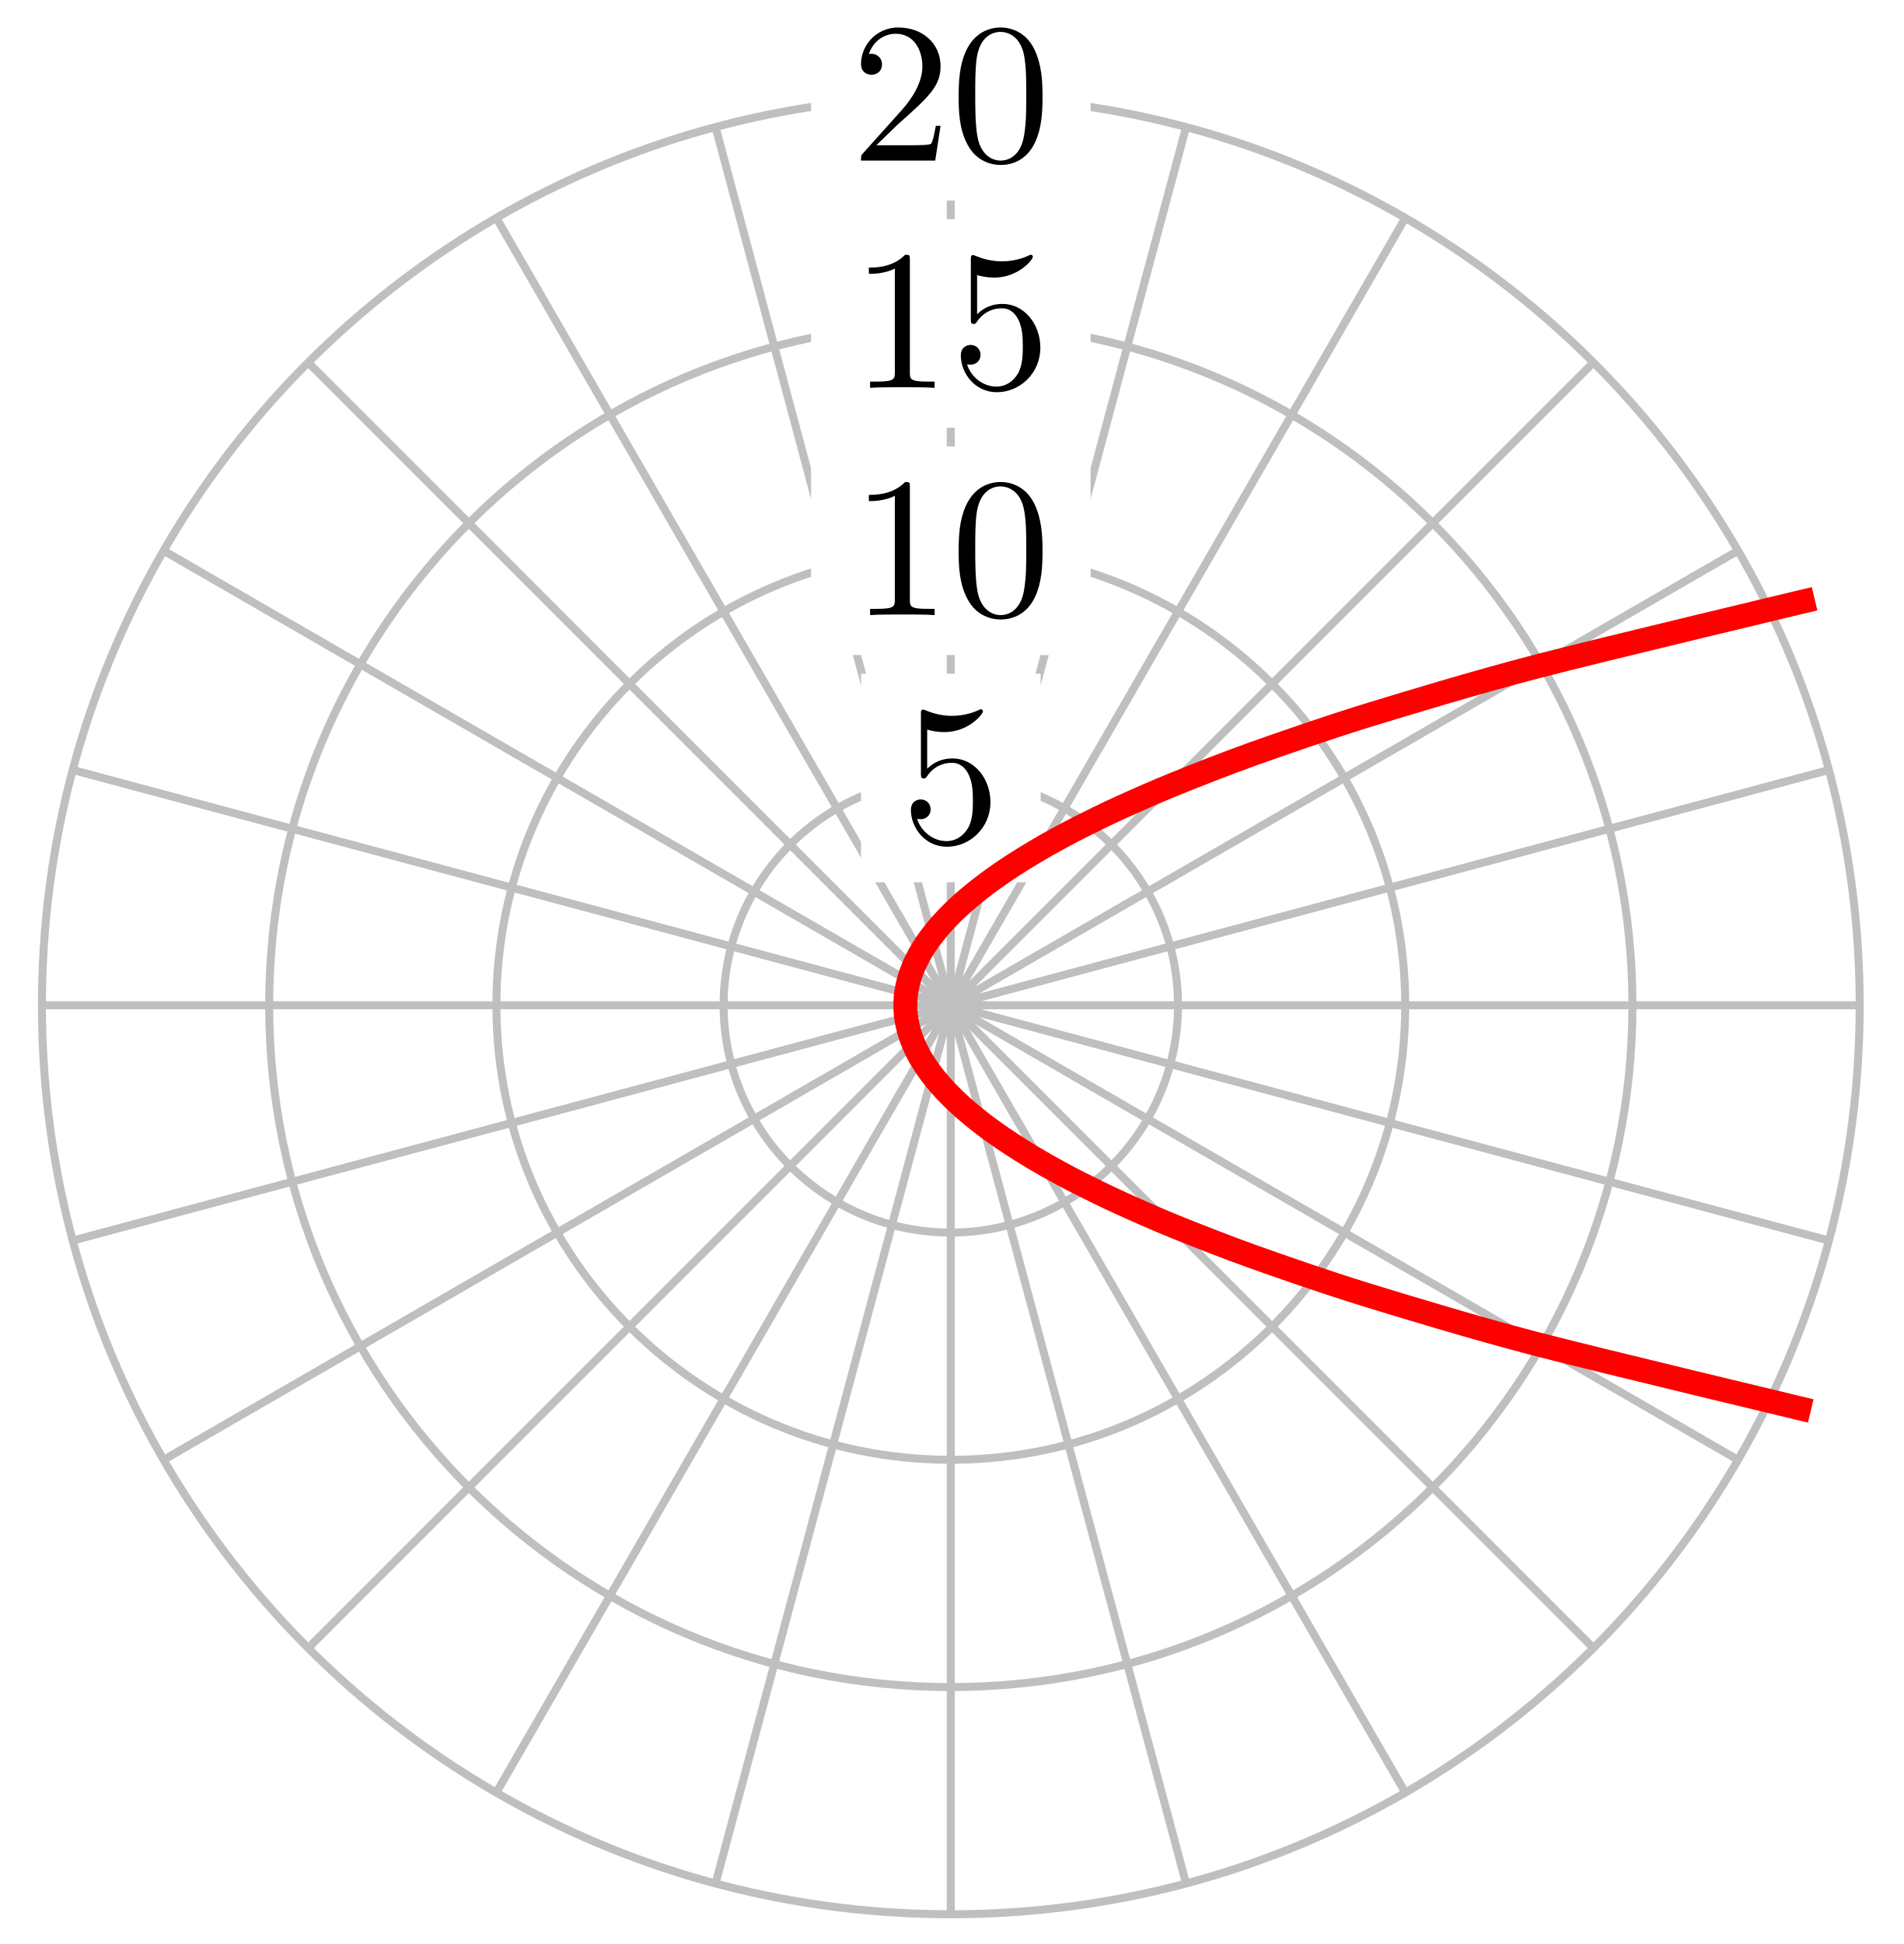
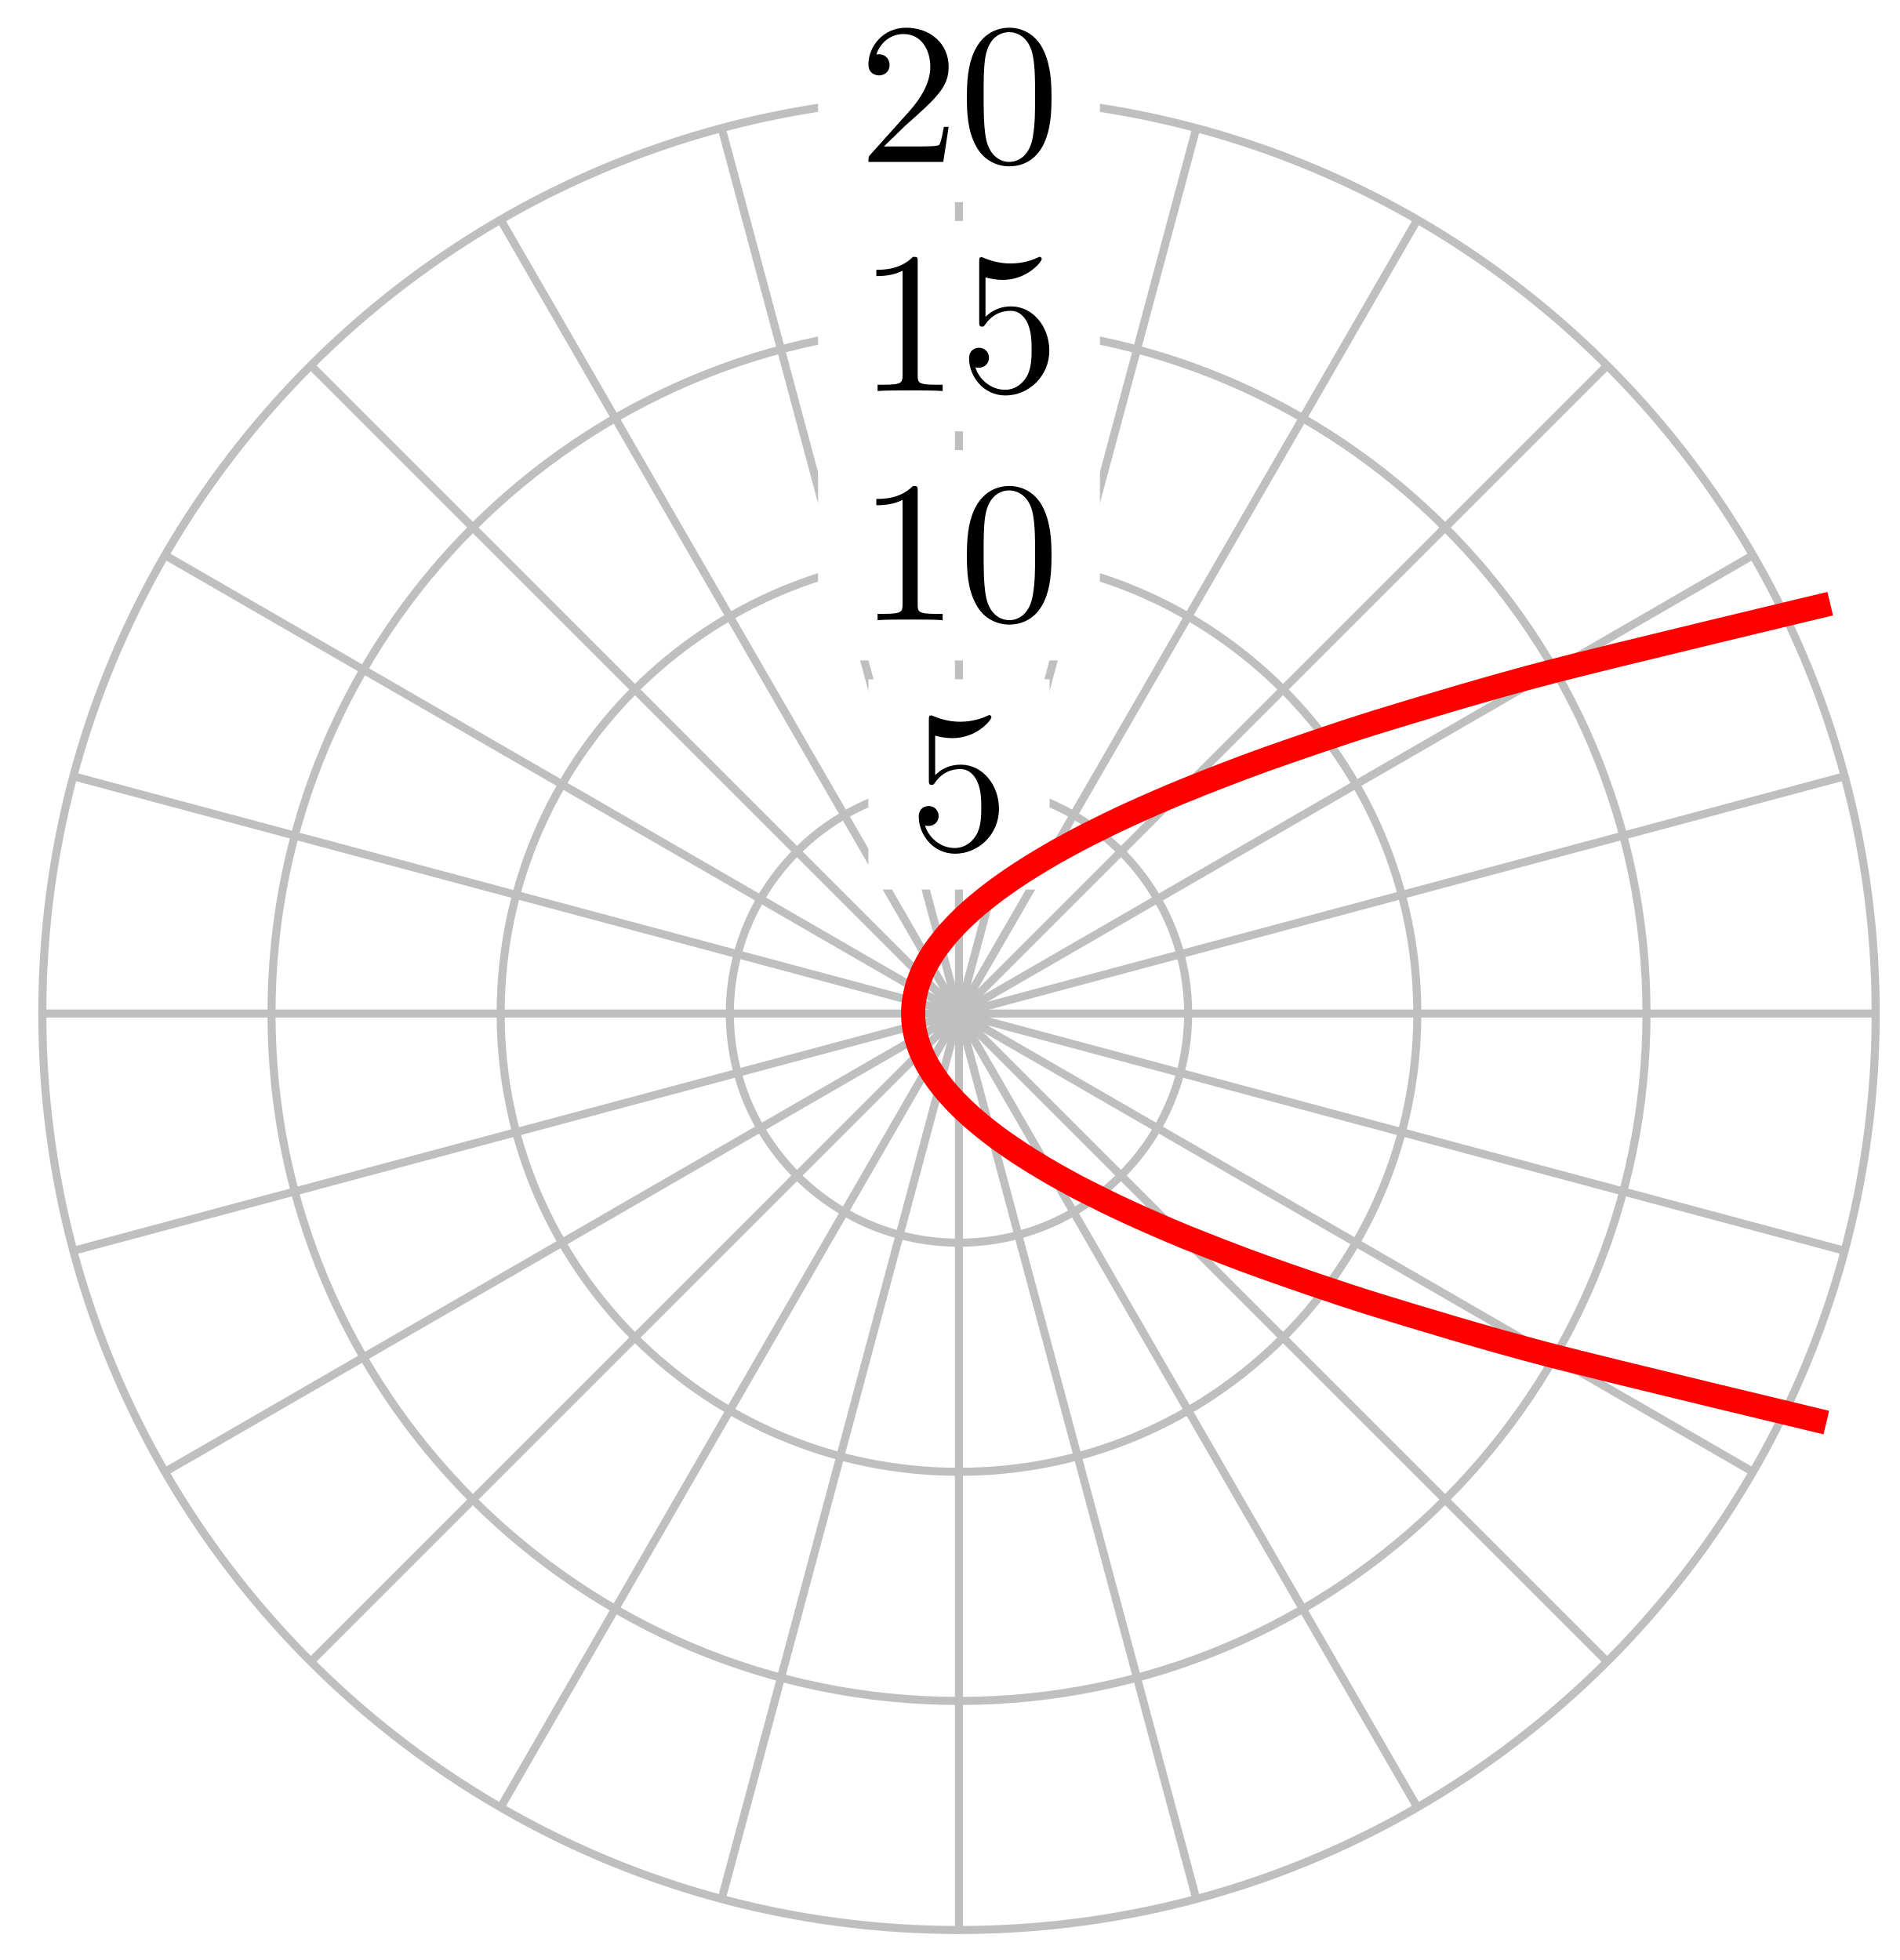
- <svg xmlns="http://www.w3.org/2000/svg" xmlns:xlink="http://www.w3.org/1999/xlink" width="95pt" height="97pt" viewBox="0 0 95 97" version="1.1">
+ <svg xmlns="http://www.w3.org/2000/svg" xmlns:xlink="http://www.w3.org/1999/xlink" width="94pt" height="97pt" viewBox="0 0 94 97" version="1.1">
  <defs>
    <g>
      <symbol overflow="visible" id="glyph0-0">
        <path style="stroke:none;" d="" />
      </symbol>
      <symbol overflow="visible" id="glyph0-1">
        <path style="stroke:none;" d="M 4.469 -2 C 4.469 -3.188 3.656 -4.188 2.578 -4.188 C 2.109 -4.188 1.672 -4.031 1.312 -3.672 L 1.312 -5.625 C 1.516 -5.562 1.844 -5.5 2.156 -5.5 C 3.391 -5.5 4.094 -6.406 4.094 -6.531 C 4.094 -6.594 4.062 -6.641 3.984 -6.641 C 3.984 -6.641 3.953 -6.641 3.906 -6.609 C 3.703 -6.516 3.219 -6.312 2.547 -6.312 C 2.156 -6.312 1.688 -6.391 1.219 -6.594 C 1.141 -6.625 1.125 -6.625 1.109 -6.625 C 1 -6.625 1 -6.547 1 -6.391 L 1 -3.438 C 1 -3.266 1 -3.188 1.141 -3.188 C 1.219 -3.188 1.234 -3.203 1.281 -3.266 C 1.391 -3.422 1.75 -3.969 2.562 -3.969 C 3.078 -3.969 3.328 -3.516 3.406 -3.328 C 3.562 -2.953 3.594 -2.578 3.594 -2.078 C 3.594 -1.719 3.594 -1.125 3.344 -0.703 C 3.109 -0.312 2.734 -0.062 2.281 -0.062 C 1.562 -0.062 0.984 -0.594 0.812 -1.172 C 0.844 -1.172 0.875 -1.156 0.984 -1.156 C 1.312 -1.156 1.484 -1.406 1.484 -1.641 C 1.484 -1.891 1.312 -2.141 0.984 -2.141 C 0.844 -2.141 0.5 -2.062 0.5 -1.609 C 0.5 -0.75 1.188 0.219 2.297 0.219 C 3.453 0.219 4.469 -0.734 4.469 -2 Z M 4.469 -2 " />
      </symbol>
      <symbol overflow="visible" id="glyph0-2">
        <path style="stroke:none;" d="M 2.938 -6.375 C 2.938 -6.625 2.938 -6.641 2.703 -6.641 C 2.078 -6 1.203 -6 0.891 -6 L 0.891 -5.688 C 1.094 -5.688 1.672 -5.688 2.188 -5.953 L 2.188 -0.781 C 2.188 -0.422 2.156 -0.312 1.266 -0.312 L 0.953 -0.312 L 0.953 0 C 1.297 -0.031 2.156 -0.031 2.562 -0.031 C 2.953 -0.031 3.828 -0.031 4.172 0 L 4.172 -0.312 L 3.859 -0.312 C 2.953 -0.312 2.938 -0.422 2.938 -0.781 Z M 2.938 -6.375 " />
      </symbol>
      <symbol overflow="visible" id="glyph0-3">
        <path style="stroke:none;" d="M 4.578 -3.188 C 4.578 -3.984 4.531 -4.781 4.188 -5.516 C 3.734 -6.484 2.906 -6.641 2.5 -6.641 C 1.891 -6.641 1.172 -6.375 0.75 -5.453 C 0.438 -4.766 0.391 -3.984 0.391 -3.188 C 0.391 -2.438 0.422 -1.547 0.844 -0.781 C 1.266 0.016 2 0.219 2.484 0.219 C 3.016 0.219 3.781 0.016 4.219 -0.938 C 4.531 -1.625 4.578 -2.406 4.578 -3.188 Z M 2.484 0 C 2.094 0 1.5 -0.25 1.328 -1.203 C 1.219 -1.797 1.219 -2.719 1.219 -3.312 C 1.219 -3.953 1.219 -4.609 1.297 -5.141 C 1.484 -6.328 2.234 -6.422 2.484 -6.422 C 2.812 -6.422 3.469 -6.234 3.656 -5.25 C 3.766 -4.688 3.766 -3.938 3.766 -3.312 C 3.766 -2.562 3.766 -1.891 3.656 -1.25 C 3.5 -0.297 2.938 0 2.484 0 Z M 2.484 0 " />
      </symbol>
      <symbol overflow="visible" id="glyph0-4">
        <path style="stroke:none;" d="M 1.266 -0.766 L 2.328 -1.797 C 3.875 -3.172 4.469 -3.703 4.469 -4.703 C 4.469 -5.844 3.578 -6.641 2.359 -6.641 C 1.234 -6.641 0.5 -5.719 0.5 -4.828 C 0.5 -4.281 1 -4.281 1.031 -4.281 C 1.203 -4.281 1.547 -4.391 1.547 -4.812 C 1.547 -5.062 1.359 -5.328 1.016 -5.328 C 0.938 -5.328 0.922 -5.328 0.891 -5.312 C 1.109 -5.969 1.656 -6.328 2.234 -6.328 C 3.141 -6.328 3.562 -5.516 3.562 -4.703 C 3.562 -3.906 3.078 -3.125 2.516 -2.5 L 0.609 -0.375 C 0.5 -0.266 0.5 -0.234 0.5 0 L 4.203 0 L 4.469 -1.734 L 4.234 -1.734 C 4.172 -1.438 4.109 -1 4 -0.844 C 3.938 -0.766 3.281 -0.766 3.062 -0.766 Z M 1.266 -0.766 " />
      </symbol>
    </g>
  </defs>
  <g id="surface1">
    <path style="fill:none;stroke-width:0.399;stroke-linecap:butt;stroke-linejoin:miter;stroke:rgb(75%,75%,75%);stroke-opacity:1;stroke-miterlimit:10;" d="M -0.002 -0 L 45.358 -0 " transform="matrix(1,0,0,-1.00003,47.451,50.16009)" />
    <path style="fill:none;stroke-width:0.399;stroke-linecap:butt;stroke-linejoin:miter;stroke:rgb(75%,75%,75%);stroke-opacity:1;stroke-miterlimit:10;" d="M -0.002 -0 L 43.811 11.738 " transform="matrix(1,0,0,-1.00003,47.451,50.16009)" />
    <path style="fill:none;stroke-width:0.399;stroke-linecap:butt;stroke-linejoin:miter;stroke:rgb(75%,75%,75%);stroke-opacity:1;stroke-miterlimit:10;" d="M -0.002 -0 L 39.279 22.679 " transform="matrix(1,0,0,-1.00003,47.451,50.16009)" />
    <path style="fill:none;stroke-width:0.399;stroke-linecap:butt;stroke-linejoin:miter;stroke:rgb(75%,75%,75%);stroke-opacity:1;stroke-miterlimit:10;" d="M -0.002 -0 L 32.072 32.073 " transform="matrix(1,0,0,-1.00003,47.451,50.16009)" />
    <path style="fill:none;stroke-width:0.399;stroke-linecap:butt;stroke-linejoin:miter;stroke:rgb(75%,75%,75%);stroke-opacity:1;stroke-miterlimit:10;" d="M -0.002 -0 L 22.678 39.28 " transform="matrix(1,0,0,-1.00003,47.451,50.16009)" />
    <path style="fill:none;stroke-width:0.399;stroke-linecap:butt;stroke-linejoin:miter;stroke:rgb(75%,75%,75%);stroke-opacity:1;stroke-miterlimit:10;" d="M -0.002 -0 L 11.74 43.811 " transform="matrix(1,0,0,-1.00003,47.451,50.16009)" />
    <path style="fill:none;stroke-width:0.399;stroke-linecap:butt;stroke-linejoin:miter;stroke:rgb(75%,75%,75%);stroke-opacity:1;stroke-miterlimit:10;" d="M -0.002 -0 L -0.002 45.354 " transform="matrix(1,0,0,-1.00003,47.451,50.16009)" />
    <path style="fill:none;stroke-width:0.399;stroke-linecap:butt;stroke-linejoin:miter;stroke:rgb(75%,75%,75%);stroke-opacity:1;stroke-miterlimit:10;" d="M -0.002 -0 L -11.74 43.811 " transform="matrix(1,0,0,-1.00003,47.451,50.16009)" />
    <path style="fill:none;stroke-width:0.399;stroke-linecap:butt;stroke-linejoin:miter;stroke:rgb(75%,75%,75%);stroke-opacity:1;stroke-miterlimit:10;" d="M -0.002 -0 L -22.678 39.28 " transform="matrix(1,0,0,-1.00003,47.451,50.16009)" />
    <path style="fill:none;stroke-width:0.399;stroke-linecap:butt;stroke-linejoin:miter;stroke:rgb(75%,75%,75%);stroke-opacity:1;stroke-miterlimit:10;" d="M -0.002 -0 L -32.072 32.073 " transform="matrix(1,0,0,-1.00003,47.451,50.16009)" />
    <path style="fill:none;stroke-width:0.399;stroke-linecap:butt;stroke-linejoin:miter;stroke:rgb(75%,75%,75%);stroke-opacity:1;stroke-miterlimit:10;" d="M -0.002 -0 L -39.279 22.679 " transform="matrix(1,0,0,-1.00003,47.451,50.16009)" />
    <path style="fill:none;stroke-width:0.399;stroke-linecap:butt;stroke-linejoin:miter;stroke:rgb(75%,75%,75%);stroke-opacity:1;stroke-miterlimit:10;" d="M -0.002 -0 L -43.81 11.738 " transform="matrix(1,0,0,-1.00003,47.451,50.16009)" />
    <path style="fill:none;stroke-width:0.399;stroke-linecap:butt;stroke-linejoin:miter;stroke:rgb(75%,75%,75%);stroke-opacity:1;stroke-miterlimit:10;" d="M -0.002 -0 L -45.357 -0 " transform="matrix(1,0,0,-1.00003,47.451,50.16009)" />
    <path style="fill:none;stroke-width:0.399;stroke-linecap:butt;stroke-linejoin:miter;stroke:rgb(75%,75%,75%);stroke-opacity:1;stroke-miterlimit:10;" d="M -0.002 -0 L -43.81 -11.738 " transform="matrix(1,0,0,-1.00003,47.451,50.16009)" />
    <path style="fill:none;stroke-width:0.399;stroke-linecap:butt;stroke-linejoin:miter;stroke:rgb(75%,75%,75%);stroke-opacity:1;stroke-miterlimit:10;" d="M -0.002 -0 L -39.279 -22.679 " transform="matrix(1,0,0,-1.00003,47.451,50.16009)" />
    <path style="fill:none;stroke-width:0.399;stroke-linecap:butt;stroke-linejoin:miter;stroke:rgb(75%,75%,75%);stroke-opacity:1;stroke-miterlimit:10;" d="M -0.002 -0 L -32.072 -32.073 " transform="matrix(1,0,0,-1.00003,47.451,50.16009)" />
    <path style="fill:none;stroke-width:0.399;stroke-linecap:butt;stroke-linejoin:miter;stroke:rgb(75%,75%,75%);stroke-opacity:1;stroke-miterlimit:10;" d="M -0.002 -0 L -22.678 -39.28 " transform="matrix(1,0,0,-1.00003,47.451,50.16009)" />
    <path style="fill:none;stroke-width:0.399;stroke-linecap:butt;stroke-linejoin:miter;stroke:rgb(75%,75%,75%);stroke-opacity:1;stroke-miterlimit:10;" d="M -0.002 -0 L -11.74 -43.811 " transform="matrix(1,0,0,-1.00003,47.451,50.16009)" />
    <path style="fill:none;stroke-width:0.399;stroke-linecap:butt;stroke-linejoin:miter;stroke:rgb(75%,75%,75%);stroke-opacity:1;stroke-miterlimit:10;" d="M -0.002 -0 L -0.002 -45.354 " transform="matrix(1,0,0,-1.00003,47.451,50.16009)" />
    <path style="fill:none;stroke-width:0.399;stroke-linecap:butt;stroke-linejoin:miter;stroke:rgb(75%,75%,75%);stroke-opacity:1;stroke-miterlimit:10;" d="M -0.002 -0 L 11.74 -43.811 " transform="matrix(1,0,0,-1.00003,47.451,50.16009)" />
    <path style="fill:none;stroke-width:0.399;stroke-linecap:butt;stroke-linejoin:miter;stroke:rgb(75%,75%,75%);stroke-opacity:1;stroke-miterlimit:10;" d="M -0.002 -0 L 22.678 -39.28 " transform="matrix(1,0,0,-1.00003,47.451,50.16009)" />
    <path style="fill:none;stroke-width:0.399;stroke-linecap:butt;stroke-linejoin:miter;stroke:rgb(75%,75%,75%);stroke-opacity:1;stroke-miterlimit:10;" d="M -0.002 -0 L 32.072 -32.073 " transform="matrix(1,0,0,-1.00003,47.451,50.16009)" />
    <path style="fill:none;stroke-width:0.399;stroke-linecap:butt;stroke-linejoin:miter;stroke:rgb(75%,75%,75%);stroke-opacity:1;stroke-miterlimit:10;" d="M -0.002 -0 L 39.279 -22.679 " transform="matrix(1,0,0,-1.00003,47.451,50.16009)" />
    <path style="fill:none;stroke-width:0.399;stroke-linecap:butt;stroke-linejoin:miter;stroke:rgb(75%,75%,75%);stroke-opacity:1;stroke-miterlimit:10;" d="M -0.002 -0 L 43.811 -11.738 " transform="matrix(1,0,0,-1.00003,47.451,50.16009)" />
    <path style="fill:none;stroke-width:0.399;stroke-linecap:butt;stroke-linejoin:miter;stroke:rgb(75%,75%,75%);stroke-opacity:1;stroke-miterlimit:10;" d="M 11.338 -0 C 11.338 6.261 6.264 11.339 -0.002 11.339 C -6.263 11.339 -11.338 6.261 -11.338 -0 C -11.338 -6.262 -6.263 -11.34 -0.002 -11.34 C 6.264 -11.34 11.338 -6.262 11.338 -0 Z M 11.338 -0 " transform="matrix(1,0,0,-1.00003,47.451,50.16009)" />
    <path style=" stroke:none;fill-rule:nonzero;fill:rgb(100%,100%,100%);fill-opacity:1;" d="M 42.969 44.023 L 51.934 44.023 L 51.934 33.617 L 42.969 33.617 Z M 42.969 44.023 " />
    <g style="fill:rgb(0%,0%,0%);fill-opacity:1;">
      <use xlink:href="#glyph0-1" x="44.96" y="42.031" />
    </g>
    <path style="fill:none;stroke-width:0.399;stroke-linecap:butt;stroke-linejoin:miter;stroke:rgb(75%,75%,75%);stroke-opacity:1;stroke-miterlimit:10;" d="M 22.678 -0 C 22.678 12.523 12.526 22.679 -0.002 22.679 C -12.525 22.679 -22.678 12.523 -22.678 -0 C -22.678 -12.523 -12.525 -22.679 -0.002 -22.679 C 12.526 -22.679 22.678 -12.523 22.678 -0 Z M 22.678 -0 " transform="matrix(1,0,0,-1.00003,47.451,50.16009)" />
    <path style=" stroke:none;fill-rule:nonzero;fill:rgb(100%,100%,100%);fill-opacity:1;" d="M 40.477 32.684 L 54.426 32.684 L 54.426 22.277 L 40.477 22.277 Z M 40.477 32.684 " />
    <g style="fill:rgb(0%,0%,0%);fill-opacity:1;">
      <use xlink:href="#glyph0-2" x="42.47" y="30.692" />
      <use xlink:href="#glyph0-3" x="47.451" y="30.692" />
    </g>
    <path style="fill:none;stroke-width:0.399;stroke-linecap:butt;stroke-linejoin:miter;stroke:rgb(75%,75%,75%);stroke-opacity:1;stroke-miterlimit:10;" d="M 34.018 -0 C 34.018 18.788 18.787 34.018 -0.002 34.018 C -18.787 34.018 -34.017 18.788 -34.017 -0 C -34.017 -18.789 -18.787 -34.019 -0.002 -34.019 C 18.787 -34.019 34.018 -18.789 34.018 -0 Z M 34.018 -0 " transform="matrix(1,0,0,-1.00003,47.451,50.16009)" />
    <path style=" stroke:none;fill-rule:nonzero;fill:rgb(100%,100%,100%);fill-opacity:1;" d="M 40.477 21.344 L 54.426 21.344 L 54.426 10.938 L 40.477 10.938 Z M 40.477 21.344 " />
    <g style="fill:rgb(0%,0%,0%);fill-opacity:1;">
      <use xlink:href="#glyph0-2" x="42.47" y="19.352" />
      <use xlink:href="#glyph0-1" x="47.451" y="19.352" />
    </g>
    <path style="fill:none;stroke-width:0.399;stroke-linecap:butt;stroke-linejoin:miter;stroke:rgb(75%,75%,75%);stroke-opacity:1;stroke-miterlimit:10;" d="M 45.358 -0 C 45.358 25.05 25.049 45.354 -0.002 45.354 C -25.049 45.354 -45.357 25.05 -45.357 -0 C -45.357 -25.05 -25.049 -45.354 -0.002 -45.354 C 25.049 -45.354 45.358 -25.05 45.358 -0 Z M 45.358 -0 " transform="matrix(1,0,0,-1.00003,47.451,50.16009)" />
    <path style=" stroke:none;fill-rule:nonzero;fill:rgb(100%,100%,100%);fill-opacity:1;" d="M 40.477 10.004 L 54.426 10.004 L 54.426 -0.398 L 40.477 -0.398 Z M 40.477 10.004 " />
    <g style="fill:rgb(0%,0%,0%);fill-opacity:1;">
      <use xlink:href="#glyph0-4" x="42.47" y="8.013" />
      <use xlink:href="#glyph0-3" x="47.451" y="8.013" />
    </g>
    <path style="fill:none;stroke-width:1.196;stroke-linecap:butt;stroke-linejoin:miter;stroke:rgb(100%,0%,0%);stroke-opacity:1;stroke-miterlimit:10;" d="M 43.108 20.284 C 43.108 20.284 32.342 17.714 29.233 16.902 C 26.127 16.093 22.678 15.042 20.717 14.441 C 18.76 13.835 16.432 13.023 15.119 12.558 C 13.807 12.089 12.17 11.445 11.248 11.07 C 10.322 10.699 9.135 10.171 8.459 9.863 C 7.783 9.558 6.893 9.117 6.385 8.859 C 5.877 8.601 5.19 8.226 4.799 8.008 C 4.408 7.785 3.873 7.465 3.565 7.273 C 3.256 7.082 2.826 6.801 2.58 6.633 C 2.334 6.465 1.99 6.215 1.787 6.066 C 1.588 5.918 1.307 5.695 1.143 5.562 C 0.975 5.426 0.74 5.226 0.604 5.105 C 0.467 4.984 0.272 4.801 0.158 4.691 C 0.041 4.582 -0.123 4.41 -0.221 4.308 C -0.314 4.211 -0.455 4.054 -0.541 3.961 C -0.623 3.867 -0.74 3.722 -0.81 3.633 C -0.881 3.547 -0.986 3.41 -1.045 3.332 C -1.107 3.25 -1.193 3.121 -1.248 3.043 C -1.299 2.969 -1.373 2.847 -1.42 2.773 C -1.463 2.699 -1.529 2.586 -1.568 2.519 C -1.607 2.449 -1.666 2.34 -1.697 2.273 C -1.732 2.207 -1.779 2.101 -1.81 2.039 C -1.838 1.973 -1.881 1.875 -1.904 1.812 C -1.931 1.75 -1.967 1.652 -1.986 1.594 C -2.01 1.535 -2.041 1.441 -2.056 1.383 C -2.076 1.324 -2.099 1.23 -2.115 1.176 C -2.131 1.117 -2.15 1.027 -2.162 0.973 C -2.174 0.918 -2.193 0.828 -2.201 0.773 C -2.213 0.719 -2.224 0.633 -2.232 0.578 C -2.236 0.523 -2.248 0.437 -2.252 0.387 C -2.256 0.332 -2.26 0.246 -2.264 0.191 C -2.267 0.141 -2.267 0.055 -2.267 -0 C -2.267 -0.051 -2.267 -0.137 -2.264 -0.191 C -2.26 -0.242 -2.256 -0.328 -2.252 -0.383 C -2.248 -0.438 -2.236 -0.523 -2.232 -0.578 C -2.224 -0.629 -2.213 -0.719 -2.201 -0.773 C -2.193 -0.828 -2.178 -0.914 -2.162 -0.969 C -2.15 -1.027 -2.131 -1.117 -2.115 -1.172 C -2.099 -1.231 -2.076 -1.32 -2.056 -1.379 C -2.041 -1.438 -2.01 -1.531 -1.99 -1.59 C -1.967 -1.652 -1.931 -1.746 -1.908 -1.809 C -1.881 -1.871 -1.838 -1.973 -1.81 -2.035 C -1.783 -2.098 -1.732 -2.203 -1.701 -2.27 C -1.666 -2.336 -1.607 -2.445 -1.572 -2.516 C -1.533 -2.586 -1.467 -2.699 -1.42 -2.77 C -1.377 -2.844 -1.299 -2.965 -1.248 -3.043 C -1.197 -3.117 -1.107 -3.246 -1.049 -3.328 C -0.986 -3.41 -0.885 -3.543 -0.814 -3.633 C -0.744 -3.719 -0.623 -3.863 -0.541 -3.957 C -0.459 -4.051 -0.318 -4.207 -0.224 -4.309 C -0.127 -4.406 0.037 -4.574 0.154 -4.687 C 0.268 -4.797 0.463 -4.98 0.6 -5.101 C 0.737 -5.219 0.971 -5.422 1.135 -5.555 C 1.299 -5.687 1.58 -5.914 1.783 -6.062 C 1.983 -6.211 2.326 -6.461 2.572 -6.625 C 2.819 -6.793 3.244 -7.074 3.553 -7.265 C 3.861 -7.457 4.397 -7.781 4.787 -8 C 5.178 -8.219 5.858 -8.594 6.365 -8.847 C 6.873 -9.105 7.764 -9.547 8.436 -9.851 C 9.108 -10.16 10.291 -10.683 11.213 -11.058 C 12.135 -11.429 13.764 -12.074 15.072 -12.539 C 16.381 -13.007 18.697 -13.816 20.647 -14.418 C 22.6 -15.019 26.033 -16.066 29.123 -16.875 C 32.213 -17.679 42.916 -20.242 42.916 -20.242 " transform="matrix(1,0,0,-1.00003,47.451,50.16009)" />
  </g>
</svg>
